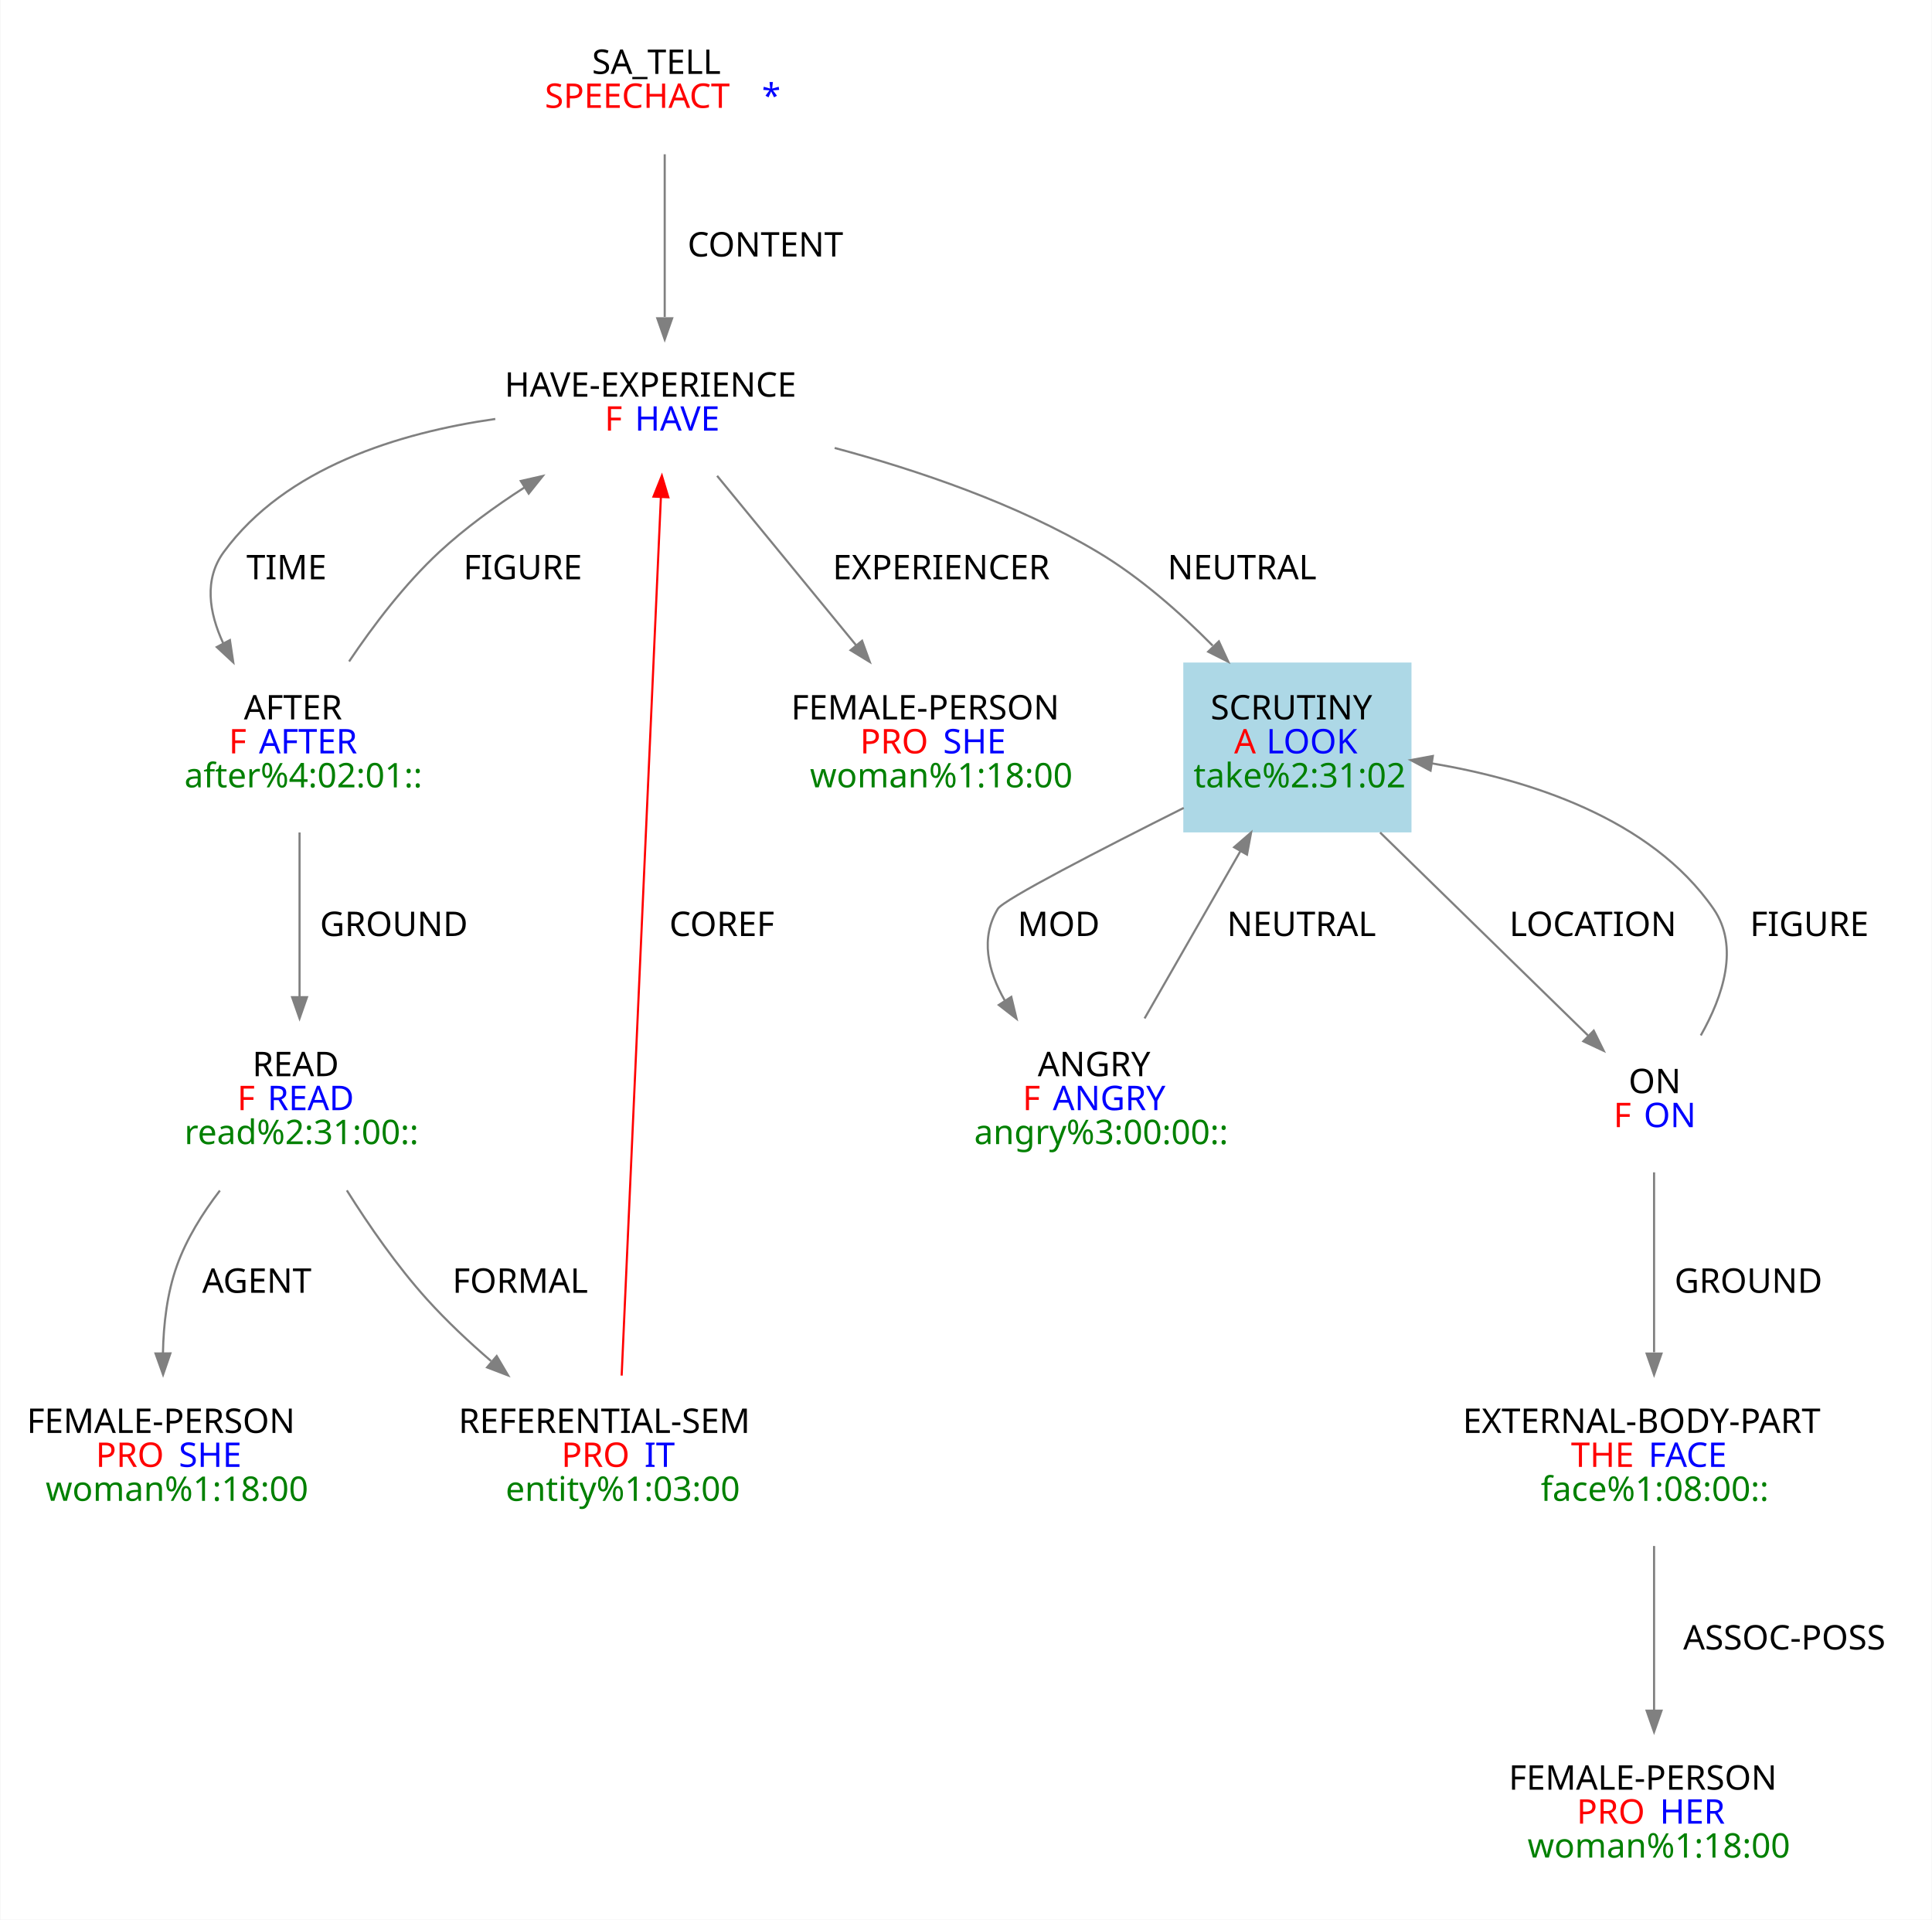
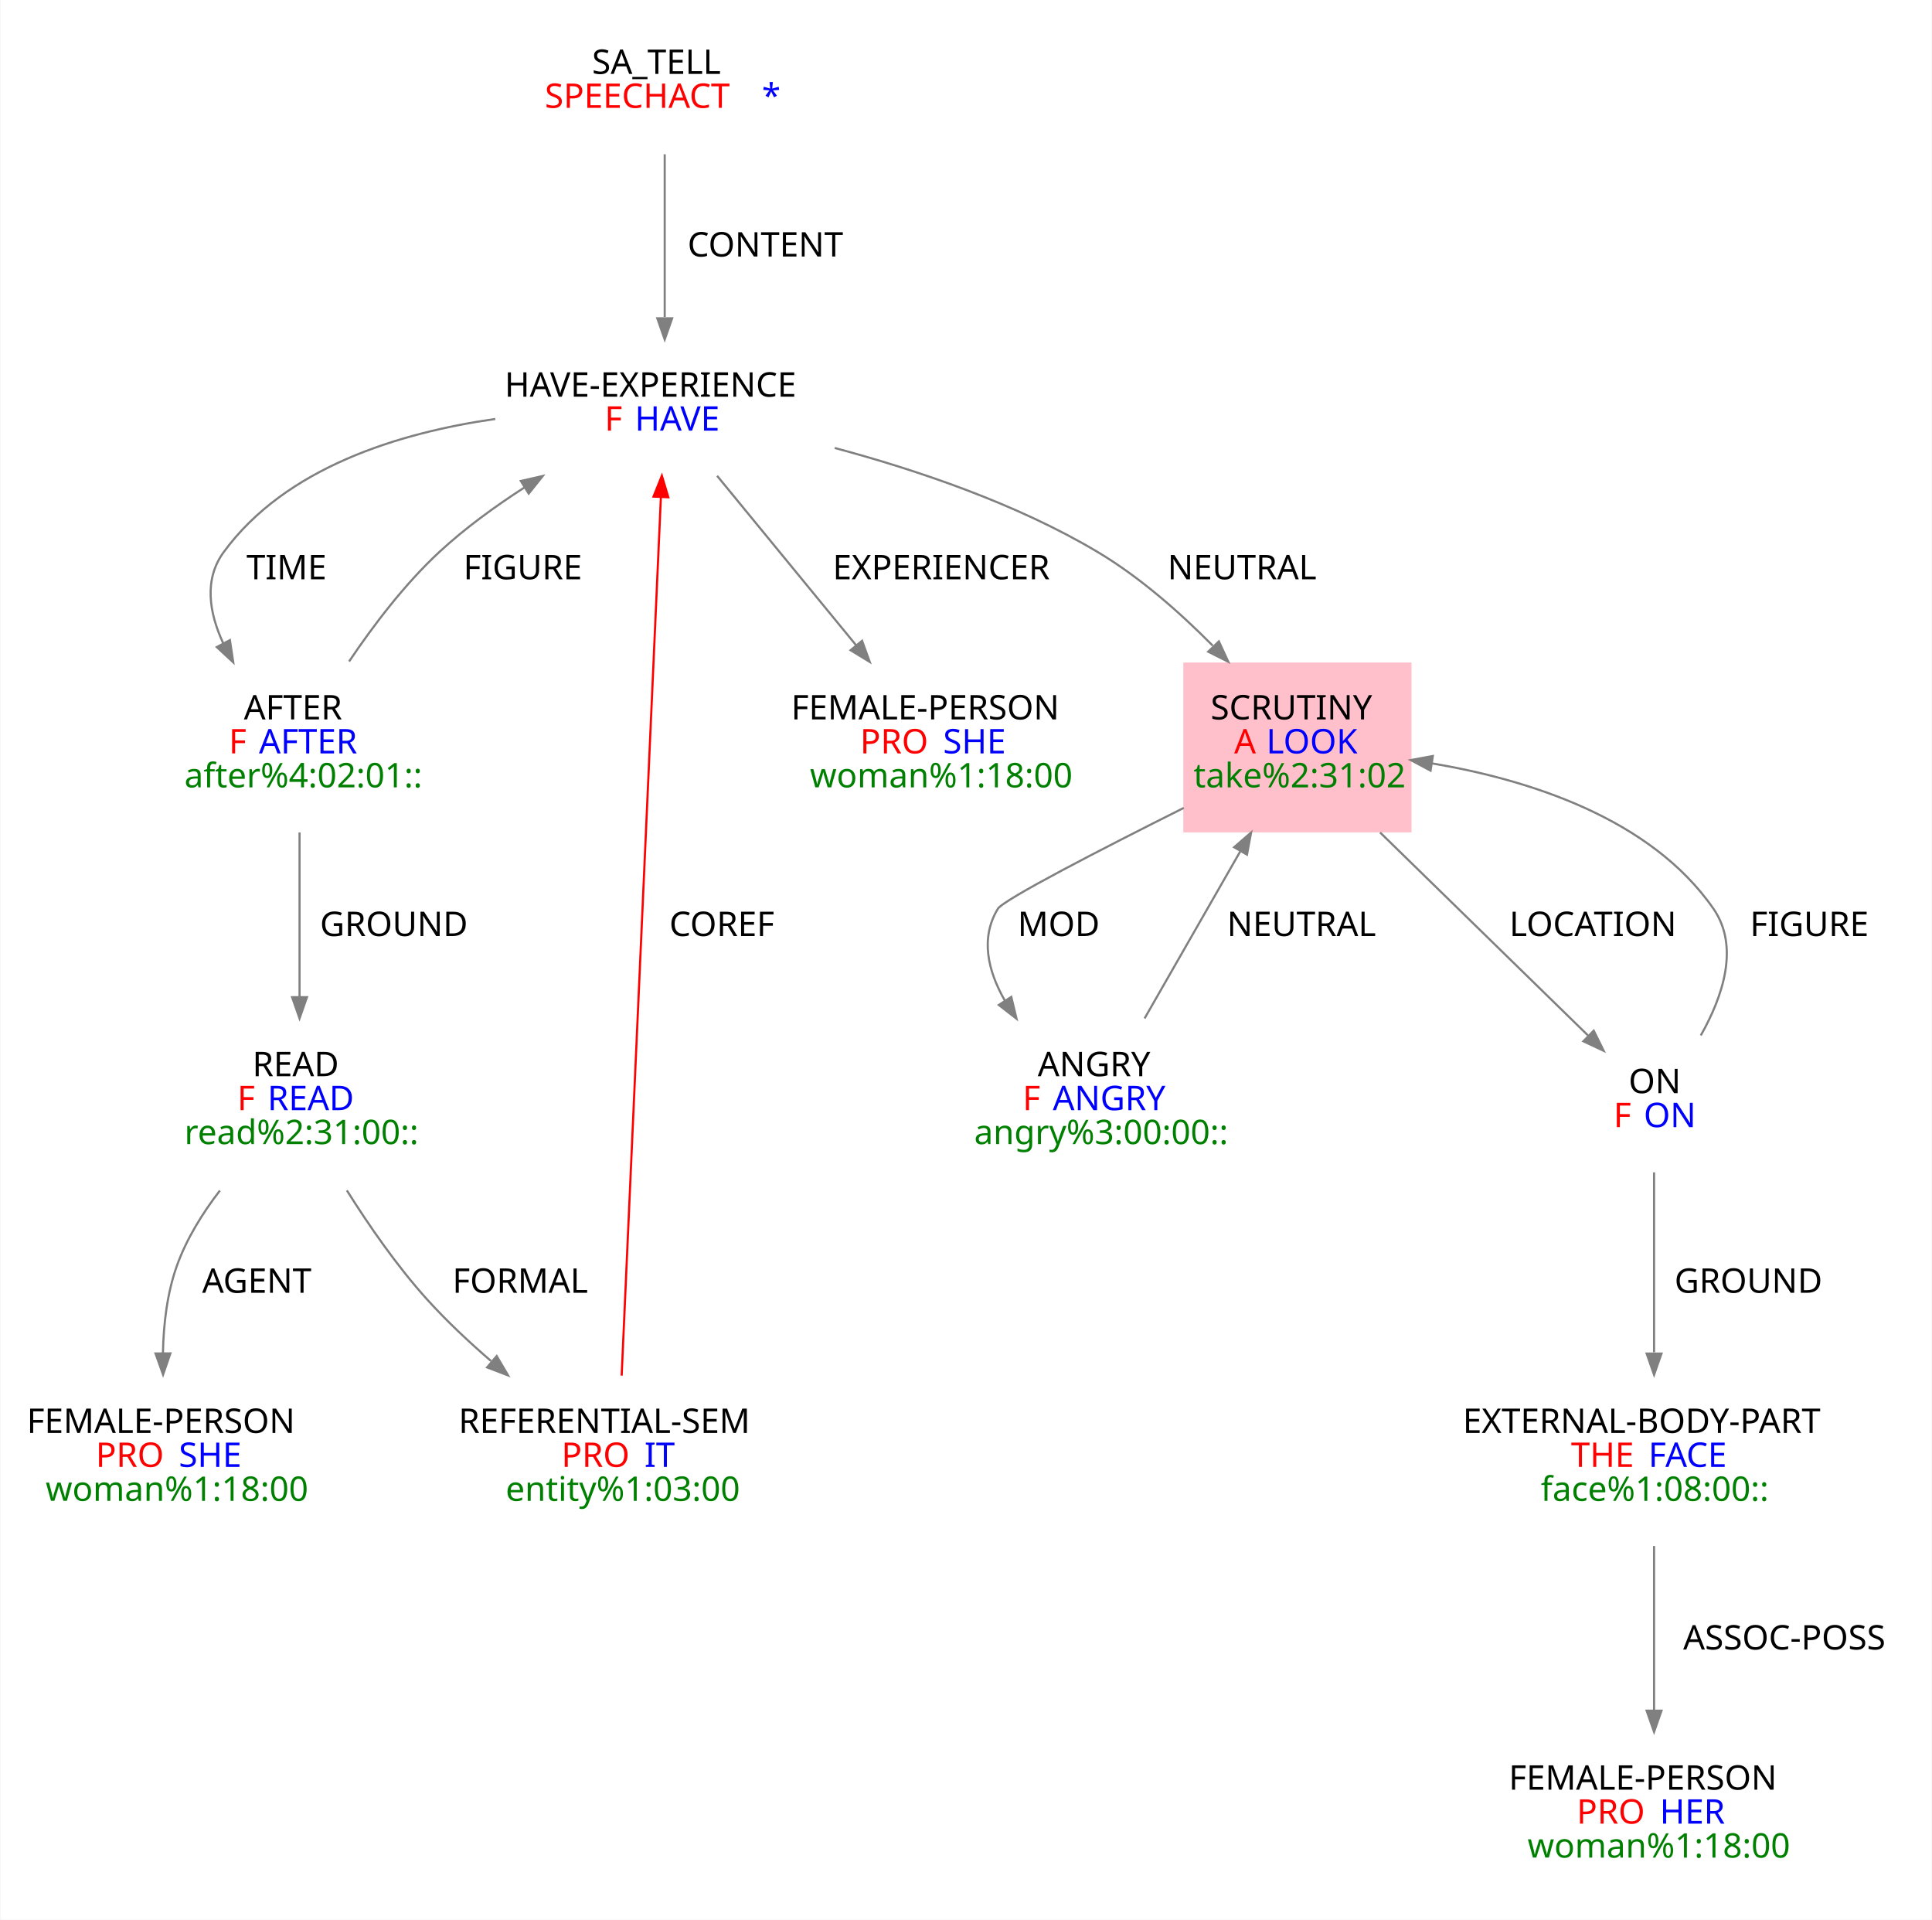
<svg xmlns="http://www.w3.org/2000/svg" xmlns:xlink="http://www.w3.org/1999/xlink" width="455pt" height="452pt" viewBox="0.00 0.00 454.81 452.00">
  <g id="graph0" class="graph" transform="scale(1 1) rotate(0) translate(4 448)">
    <polygon fill="white" stroke="transparent" points="-4,4 -4,-448 450.81,-448 450.81,4 -4,4" />
    <g id="node1" class="node">
      <g id="a_node1">
        <a xlink:href="http://trips.ihmc.us/lexicon/data/ONT::SA_TELL.xml" xlink:title="&lt;font color=&quot;green&quot;&gt;&lt;br /&gt;&lt;/font&gt; &lt;font color=&quot;black&quot;&gt;SA_TELL&lt;/font&gt; &lt;font color=&quot;green&quot;&gt;&lt;br /&gt;&lt;/font&gt; &lt;font color=&quot;red&quot;&gt;SPEECHACT&lt;/font&gt; &lt;font color=&quot;blue&quot;&gt;* &lt;/font&gt; &lt;font color=&quot;green&quot;&gt;&lt;br /&gt; &lt;/font&gt;">
          <text text-anchor="start" x="133.11" y="-430.6" font-family="Work Sans" font-size="8.00"> </text>
          <text text-anchor="start" x="135.33" y="-430.6" font-family="Work Sans" font-size="8.00">SA_TELL</text>
          <text text-anchor="start" x="169.57" y="-430.6" font-family="Work Sans" font-size="8.00"> </text>
          <text text-anchor="start" x="122" y="-422.6" font-family="Work Sans" font-size="8.00"> </text>
          <text text-anchor="start" x="124.22" y="-422.6" font-family="Work Sans" font-size="8.00" fill="red">SPEECHACT</text>
          <text text-anchor="start" x="173.12" y="-422.6" font-family="Work Sans" font-size="8.00"> </text>
          <text text-anchor="start" x="175.34" y="-422.6" font-family="Work Sans" font-size="8.00" fill="blue">* </text>
          <text text-anchor="start" x="180.68" y="-422.6" font-family="Work Sans" font-size="8.00"> </text>
          <text text-anchor="start" x="151.34" y="-414.6" font-family="Work Sans" font-size="8.00" fill="green"> </text>
        </a>
      </g>
    </g>
    <g id="node2" class="node">
      <g id="a_node2">
        <a xlink:href="http://trips.ihmc.us/lexicon/data/ONT::HAVE-EXPERIENCE.xml" xlink:title="&lt;font color=&quot;green&quot;&gt;&lt;br /&gt;&lt;/font&gt; &lt;font color=&quot;black&quot;&gt;HAVE-EXPERIENCE&lt;/font&gt; &lt;font color=&quot;green&quot;&gt;&lt;br /&gt;&lt;/font&gt; &lt;font color=&quot;red&quot;&gt;F&lt;/font&gt; &lt;font color=&quot;blue&quot;&gt;HAVE&lt;/font&gt; &lt;font color=&quot;green&quot;&gt;&lt;br /&gt; &lt;/font&gt;">
          <text text-anchor="start" x="112.51" y="-354.6" font-family="Work Sans" font-size="8.00"> </text>
          <text text-anchor="start" x="114.74" y="-354.6" font-family="Work Sans" font-size="8.00">HAVE-EXPERIENCE</text>
          <text text-anchor="start" x="190.17" y="-354.6" font-family="Work Sans" font-size="8.00"> </text>
          <text text-anchor="start" x="136.08" y="-346.6" font-family="Work Sans" font-size="8.00"> </text>
          <text text-anchor="start" x="138.3" y="-346.6" font-family="Work Sans" font-size="8.00" fill="red">F</text>
          <text text-anchor="start" x="143.19" y="-346.6" font-family="Work Sans" font-size="8.00"> </text>
          <text text-anchor="start" x="145.41" y="-346.6" font-family="Work Sans" font-size="8.00" fill="blue">HAVE</text>
          <text text-anchor="start" x="166.6" y="-346.6" font-family="Work Sans" font-size="8.00"> </text>
          <text text-anchor="start" x="151.34" y="-338.6" font-family="Work Sans" font-size="8.00" fill="green"> </text>
        </a>
      </g>
    </g>
-     <g id="edge14" class="edge">
+     <g id="edge4" class="edge">
      <path fill="none" stroke="grey" stroke-width="0.5" d="M152.45,-411.67C152.45,-400.58 152.45,-385.49 152.45,-373.38" />
      <polygon fill="grey" stroke="grey" stroke-width="0.5" points="154.2,-373.06 152.45,-368.06 150.7,-373.06 154.2,-373.06" />
      <text text-anchor="middle" x="176.16" y="-387.6" font-family="Work Sans" font-size="8.00"> CONTENT   </text>
    </g>
    <g id="node3" class="node">
      <g id="a_node3">
        <a xlink:href="http://trips.ihmc.us/lexicon/data/ONT::AFTER.xml" xlink:title="&lt;font color=&quot;green&quot;&gt;&lt;br /&gt;&lt;/font&gt; &lt;font color=&quot;black&quot;&gt;AFTER&lt;/font&gt; &lt;font color=&quot;green&quot;&gt;&lt;br /&gt;&lt;/font&gt; &lt;font color=&quot;red&quot;&gt;F&lt;/font&gt; &lt;font color=&quot;blue&quot;&gt;AFTER&lt;/font&gt; &lt;font color=&quot;green&quot;&gt;&lt;br /&gt;&lt;/font&gt; &lt;font color=&quot;green&quot;&gt;after%4:02:01::&lt;/font&gt; &lt;font color=&quot;green&quot;&gt;&lt;br /&gt; &lt;/font&gt;">
          <text text-anchor="start" x="51.12" y="-278.6" font-family="Work Sans" font-size="8.00"> </text>
          <text text-anchor="start" x="53.34" y="-278.6" font-family="Work Sans" font-size="8.00">AFTER</text>
          <text text-anchor="start" x="79.56" y="-278.6" font-family="Work Sans" font-size="8.00"> </text>
          <text text-anchor="start" x="47.56" y="-270.6" font-family="Work Sans" font-size="8.00"> </text>
          <text text-anchor="start" x="49.79" y="-270.6" font-family="Work Sans" font-size="8.00" fill="red">F</text>
          <text text-anchor="start" x="54.67" y="-270.6" font-family="Work Sans" font-size="8.00"> </text>
          <text text-anchor="start" x="56.89" y="-270.6" font-family="Work Sans" font-size="8.00" fill="blue">AFTER</text>
          <text text-anchor="start" x="83.12" y="-270.6" font-family="Work Sans" font-size="8.00"> </text>
          <text text-anchor="start" x="37.1" y="-262.6" font-family="Work Sans" font-size="8.00"> </text>
          <text text-anchor="start" x="39.32" y="-262.6" font-family="Work Sans" font-size="8.00" fill="green">after%4:02:01::</text>
          <text text-anchor="start" x="93.58" y="-262.6" font-family="Work Sans" font-size="8.00"> </text>
          <text text-anchor="start" x="65.34" y="-254.6" font-family="Work Sans" font-size="8.00" fill="green"> </text>
        </a>
      </g>
    </g>
-     <g id="edge2" class="edge">
+     <g id="edge10" class="edge">
      <path fill="none" stroke="grey" stroke-width="0.5" d="M112.55,-349.35C89.87,-346.11 63.17,-337.93 48.59,-318 43.91,-311.6 45.11,-303.79 48.49,-296.5" />
      <polygon fill="grey" stroke="grey" stroke-width="0.5" points="50.05,-297.28 50.84,-292.04 46.96,-295.64 50.05,-297.28" />
      <text text-anchor="middle" x="63.38" y="-311.6" font-family="Work Sans" font-size="8.00"> TIME   </text>
    </g>
    <g id="node7" class="node">
      <g id="a_node7">
        <a xlink:href="http://trips.ihmc.us/lexicon/data/ONT::FEMALE-PERSON.xml" xlink:title="&lt;font color=&quot;green&quot;&gt;&lt;br /&gt;&lt;/font&gt; &lt;font color=&quot;black&quot;&gt;FEMALE-PERSON&lt;/font&gt; &lt;font color=&quot;green&quot;&gt;&lt;br /&gt;&lt;/font&gt; &lt;font color=&quot;red&quot;&gt;PRO&lt;/font&gt; &lt;font color=&quot;blue&quot;&gt;SHE&lt;/font&gt; &lt;font color=&quot;green&quot;&gt;&lt;br /&gt;&lt;/font&gt; &lt;font color=&quot;green&quot;&gt;woman%1:18:00&lt;/font&gt; &lt;font color=&quot;green&quot;&gt;&lt;br /&gt; &lt;/font&gt;">
          <text text-anchor="start" x="180" y="-278.6" font-family="Work Sans" font-size="8.00"> </text>
          <text text-anchor="start" x="182.22" y="-278.6" font-family="Work Sans" font-size="8.00">FEMALE-PERSON</text>
          <text text-anchor="start" x="250.68" y="-278.6" font-family="Work Sans" font-size="8.00"> </text>
          <text text-anchor="start" x="196.22" y="-270.6" font-family="Work Sans" font-size="8.00"> </text>
          <text text-anchor="start" x="198.45" y="-270.6" font-family="Work Sans" font-size="8.00" fill="red">PRO</text>
          <text text-anchor="start" x="215.78" y="-270.6" font-family="Work Sans" font-size="8.00"> </text>
          <text text-anchor="start" x="218.01" y="-270.6" font-family="Work Sans" font-size="8.00" fill="blue">SHE</text>
          <text text-anchor="start" x="234.46" y="-270.6" font-family="Work Sans" font-size="8.00"> </text>
          <text text-anchor="start" x="184.43" y="-262.6" font-family="Work Sans" font-size="8.00"> </text>
          <text text-anchor="start" x="186.65" y="-262.6" font-family="Work Sans" font-size="8.00" fill="green">woman%1:18:00</text>
          <text text-anchor="start" x="246.25" y="-262.6" font-family="Work Sans" font-size="8.00"> </text>
          <text text-anchor="start" x="215.34" y="-254.6" font-family="Work Sans" font-size="8.00" fill="green"> </text>
        </a>
      </g>
    </g>
-     <g id="edge3" class="edge">
+     <g id="edge6" class="edge">
      <path fill="none" stroke="grey" stroke-width="0.5" d="M164.79,-335.96C174.07,-324.65 186.96,-308.94 197.54,-296.05" />
      <polygon fill="grey" stroke="grey" stroke-width="0.5" points="198.93,-297.12 200.74,-292.14 196.22,-294.9 198.93,-297.12" />
      <text text-anchor="middle" x="217.57" y="-311.6" font-family="Work Sans" font-size="8.00"> EXPERIENCER   </text>
    </g>
    <g id="node8" class="node">
      <g id="a_node8">
        <a xlink:href="http://trips.ihmc.us/lexicon/data/ONT::SCRUTINY.xml" xlink:title="&lt;font color=&quot;green&quot;&gt;&lt;br /&gt;&lt;/font&gt; &lt;font color=&quot;black&quot;&gt;SCRUTINY&lt;/font&gt; &lt;font color=&quot;green&quot;&gt;&lt;br /&gt;&lt;/font&gt; &lt;font color=&quot;red&quot;&gt;A&lt;/font&gt; &lt;font color=&quot;blue&quot;&gt;LOOK&lt;/font&gt; &lt;font color=&quot;green&quot;&gt;&lt;br /&gt;&lt;/font&gt; &lt;font color=&quot;green&quot;&gt;take%2:31:02&lt;/font&gt; &lt;font color=&quot;green&quot;&gt;&lt;br /&gt; &lt;/font&gt;">
-           <polygon fill="lightblue" stroke="transparent" points="328.32,-292 274.58,-292 274.58,-252 328.32,-252 328.32,-292" />
+           <polygon fill="pink" stroke="transparent" points="328.32,-292 274.58,-292 274.58,-252 328.32,-252 328.32,-292" />
          <text text-anchor="start" x="278.78" y="-278.6" font-family="Work Sans" font-size="8.00"> </text>
          <text text-anchor="start" x="281.01" y="-278.6" font-family="Work Sans" font-size="8.00">SCRUTINY</text>
          <text text-anchor="start" x="321.9" y="-278.6" font-family="Work Sans" font-size="8.00"> </text>
          <text text-anchor="start" x="284.33" y="-270.6" font-family="Work Sans" font-size="8.00"> </text>
          <text text-anchor="start" x="286.56" y="-270.6" font-family="Work Sans" font-size="8.00" fill="red">A</text>
          <text text-anchor="start" x="291.89" y="-270.6" font-family="Work Sans" font-size="8.00"> </text>
          <text text-anchor="start" x="294.12" y="-270.6" font-family="Work Sans" font-size="8.00" fill="blue">LOOK</text>
          <text text-anchor="start" x="316.35" y="-270.6" font-family="Work Sans" font-size="8.00"> </text>
          <text text-anchor="start" x="274.77" y="-262.6" font-family="Work Sans" font-size="8.00"> </text>
          <text text-anchor="start" x="276.99" y="-262.6" font-family="Work Sans" font-size="8.00" fill="green">take%2:31:02</text>
          <text text-anchor="start" x="325.91" y="-262.6" font-family="Work Sans" font-size="8.00"> </text>
          <text text-anchor="start" x="300.34" y="-254.6" font-family="Work Sans" font-size="8.00" fill="green"> </text>
        </a>
      </g>
    </g>
-     <g id="edge5" class="edge">
+     <g id="edge13" class="edge">
      <path fill="none" stroke="grey" stroke-width="0.5" d="M192.48,-342.52C212.06,-337.28 235.43,-329.35 254.45,-318 264.29,-312.13 273.71,-303.85 281.49,-295.99" />
      <polygon fill="grey" stroke="grey" stroke-width="0.5" points="282.96,-296.98 285.18,-292.17 280.45,-294.55 282.96,-296.98" />
      <text text-anchor="middle" x="288.42" y="-311.6" font-family="Work Sans" font-size="8.00"> NEUTRAL   </text>
    </g>
-     <g id="edge15" class="edge">
+     <g id="edge14" class="edge">
      <path fill="none" stroke="grey" stroke-width="0.5" d="M78.12,-292.25C83.84,-300.75 91.25,-310.5 99.34,-318 105.34,-323.56 112.41,-328.71 119.4,-333.21" />
      <polygon fill="grey" stroke="grey" stroke-width="0.5" points="118.56,-334.75 123.73,-335.92 120.42,-331.78 118.56,-334.75" />
      <text text-anchor="middle" x="119.01" y="-311.6" font-family="Work Sans" font-size="8.00"> FIGURE   </text>
    </g>
    <g id="node4" class="node">
      <g id="a_node4">
        <a xlink:href="http://trips.ihmc.us/lexicon/data/ONT::READ.xml" xlink:title="&lt;font color=&quot;green&quot;&gt;&lt;br /&gt;&lt;/font&gt; &lt;font color=&quot;black&quot;&gt;READ&lt;/font&gt; &lt;font color=&quot;green&quot;&gt;&lt;br /&gt;&lt;/font&gt; &lt;font color=&quot;red&quot;&gt;F&lt;/font&gt; &lt;font color=&quot;blue&quot;&gt;READ&lt;/font&gt; &lt;font color=&quot;green&quot;&gt;&lt;br /&gt;&lt;/font&gt; &lt;font color=&quot;green&quot;&gt;read%2:31:00::&lt;/font&gt; &lt;font color=&quot;green&quot;&gt;&lt;br /&gt; &lt;/font&gt;">
          <text text-anchor="start" x="53.12" y="-194.6" font-family="Work Sans" font-size="8.00"> </text>
          <text text-anchor="start" x="55.34" y="-194.6" font-family="Work Sans" font-size="8.00">READ</text>
          <text text-anchor="start" x="77.56" y="-194.6" font-family="Work Sans" font-size="8.00"> </text>
          <text text-anchor="start" x="49.56" y="-186.6" font-family="Work Sans" font-size="8.00"> </text>
          <text text-anchor="start" x="51.78" y="-186.6" font-family="Work Sans" font-size="8.00" fill="red">F</text>
          <text text-anchor="start" x="56.67" y="-186.6" font-family="Work Sans" font-size="8.00"> </text>
          <text text-anchor="start" x="58.89" y="-186.6" font-family="Work Sans" font-size="8.00" fill="blue">READ</text>
          <text text-anchor="start" x="81.12" y="-186.6" font-family="Work Sans" font-size="8.00"> </text>
          <text text-anchor="start" x="37.1" y="-178.6" font-family="Work Sans" font-size="8.00"> </text>
          <text text-anchor="start" x="39.32" y="-178.6" font-family="Work Sans" font-size="8.00" fill="green">read%2:31:00::</text>
          <text text-anchor="start" x="93.58" y="-178.6" font-family="Work Sans" font-size="8.00"> </text>
          <text text-anchor="start" x="65.34" y="-170.6" font-family="Work Sans" font-size="8.00" fill="green"> </text>
        </a>
      </g>
    </g>
-     <g id="edge10" class="edge">
+     <g id="edge11" class="edge">
      <path fill="none" stroke="grey" stroke-width="0.5" d="M66.45,-251.98C66.45,-240.47 66.45,-225.68 66.45,-213.33" />
      <polygon fill="grey" stroke="grey" stroke-width="0.5" points="68.2,-213.2 66.45,-208.2 64.7,-213.2 68.2,-213.2" />
      <text text-anchor="middle" x="88.67" y="-227.6" font-family="Work Sans" font-size="8.00"> GROUND   </text>
    </g>
    <g id="node5" class="node">
      <g id="a_node5">
        <a xlink:href="http://trips.ihmc.us/lexicon/data/ONT::FEMALE-PERSON.xml" xlink:title="&lt;font color=&quot;green&quot;&gt;&lt;br /&gt;&lt;/font&gt; &lt;font color=&quot;black&quot;&gt;FEMALE-PERSON&lt;/font&gt; &lt;font color=&quot;green&quot;&gt;&lt;br /&gt;&lt;/font&gt; &lt;font color=&quot;red&quot;&gt;PRO&lt;/font&gt; &lt;font color=&quot;blue&quot;&gt;SHE&lt;/font&gt; &lt;font color=&quot;green&quot;&gt;&lt;br /&gt;&lt;/font&gt; &lt;font color=&quot;green&quot;&gt;woman%1:18:00&lt;/font&gt; &lt;font color=&quot;green&quot;&gt;&lt;br /&gt; &lt;/font&gt;">
          <text text-anchor="start" x="0" y="-110.6" font-family="Work Sans" font-size="8.00"> </text>
          <text text-anchor="start" x="2.22" y="-110.6" font-family="Work Sans" font-size="8.00">FEMALE-PERSON</text>
          <text text-anchor="start" x="70.68" y="-110.6" font-family="Work Sans" font-size="8.00"> </text>
          <text text-anchor="start" x="16.22" y="-102.6" font-family="Work Sans" font-size="8.00"> </text>
          <text text-anchor="start" x="18.45" y="-102.6" font-family="Work Sans" font-size="8.00" fill="red">PRO</text>
          <text text-anchor="start" x="35.78" y="-102.6" font-family="Work Sans" font-size="8.00"> </text>
          <text text-anchor="start" x="38.01" y="-102.6" font-family="Work Sans" font-size="8.00" fill="blue">SHE</text>
          <text text-anchor="start" x="54.46" y="-102.6" font-family="Work Sans" font-size="8.00"> </text>
          <text text-anchor="start" x="4.43" y="-94.6" font-family="Work Sans" font-size="8.00"> </text>
          <text text-anchor="start" x="6.65" y="-94.6" font-family="Work Sans" font-size="8.00" fill="green">woman%1:18:00</text>
          <text text-anchor="start" x="66.25" y="-94.6" font-family="Work Sans" font-size="8.00"> </text>
          <text text-anchor="start" x="35.34" y="-86.6" font-family="Work Sans" font-size="8.00" fill="green"> </text>
        </a>
      </g>
    </g>
-     <g id="edge1" class="edge">
+     <g id="edge2" class="edge">
      <path fill="none" stroke="grey" stroke-width="0.5" d="M47.69,-167.67C43.6,-162.35 39.83,-156.29 37.58,-150 35.27,-143.55 34.41,-136.24 34.28,-129.42" />
      <polygon fill="grey" stroke="grey" stroke-width="0.5" points="36.03,-129.33 34.31,-124.32 32.53,-129.31 36.03,-129.33" />
      <text text-anchor="middle" x="56.39" y="-143.6" font-family="Work Sans" font-size="8.00"> AGENT   </text>
    </g>
    <g id="node6" class="node">
      <g id="a_node6">
        <a xlink:href="http://trips.ihmc.us/lexicon/data/ONT::REFERENTIAL-SEM.xml" xlink:title="&lt;font color=&quot;green&quot;&gt;&lt;br /&gt;&lt;/font&gt; &lt;font color=&quot;black&quot;&gt;REFERENTIAL-SEM&lt;/font&gt; &lt;font color=&quot;green&quot;&gt;&lt;br /&gt;&lt;/font&gt; &lt;font color=&quot;red&quot;&gt;PRO&lt;/font&gt; &lt;font color=&quot;blue&quot;&gt;IT&lt;/font&gt; &lt;font color=&quot;green&quot;&gt;&lt;br /&gt;&lt;/font&gt; &lt;font color=&quot;green&quot;&gt;entity%1:03:00&lt;/font&gt; &lt;font color=&quot;green&quot;&gt;&lt;br /&gt; &lt;/font&gt;">
          <text text-anchor="start" x="101.67" y="-110.6" font-family="Work Sans" font-size="8.00"> </text>
          <text text-anchor="start" x="103.89" y="-110.6" font-family="Work Sans" font-size="8.00">REFERENTIAL-SEM</text>
          <text text-anchor="start" x="179.01" y="-110.6" font-family="Work Sans" font-size="8.00"> </text>
          <text text-anchor="start" x="125.89" y="-102.6" font-family="Work Sans" font-size="8.00"> </text>
          <text text-anchor="start" x="128.12" y="-102.6" font-family="Work Sans" font-size="8.00" fill="red">PRO</text>
          <text text-anchor="start" x="145.45" y="-102.6" font-family="Work Sans" font-size="8.00"> </text>
          <text text-anchor="start" x="147.68" y="-102.6" font-family="Work Sans" font-size="8.00" fill="blue">IT</text>
          <text text-anchor="start" x="154.79" y="-102.6" font-family="Work Sans" font-size="8.00"> </text>
          <text text-anchor="start" x="112.77" y="-94.6" font-family="Work Sans" font-size="8.00"> </text>
          <text text-anchor="start" x="114.99" y="-94.6" font-family="Work Sans" font-size="8.00" fill="green">entity%1:03:00</text>
          <text text-anchor="start" x="167.91" y="-94.6" font-family="Work Sans" font-size="8.00"> </text>
          <text text-anchor="start" x="140.34" y="-86.6" font-family="Work Sans" font-size="8.00" fill="green"> </text>
        </a>
      </g>
    </g>
-     <g id="edge6" class="edge">
+     <g id="edge7" class="edge">
      <path fill="none" stroke="grey" stroke-width="0.5" d="M77.59,-167.71C82.82,-159.39 89.46,-149.8 96.52,-142 101.06,-136.98 106.29,-132.06 111.55,-127.53" />
      <polygon fill="grey" stroke="grey" stroke-width="0.5" points="112.88,-128.7 115.57,-124.14 110.62,-126.03 112.88,-128.7" />
      <text text-anchor="middle" x="118.42" y="-143.6" font-family="Work Sans" font-size="8.00"> FORMAL   </text>
    </g>
-     <g id="edge11" class="edge">
+     <g id="edge9" class="edge">
      <path fill="none" stroke="red" stroke-width="0.5" d="M142.31,-124.1C144.34,-169.66 149.47,-284.37 151.55,-330.91" />
      <polygon fill="red" stroke="red" stroke-width="0.5" points="149.81,-331.07 151.78,-335.98 153.3,-330.91 149.81,-331.07" />
      <text text-anchor="middle" x="165.9" y="-227.6" font-family="Work Sans" font-size="8.00"> COREF   </text>
    </g>
    <g id="node9" class="node">
      <g id="a_node9">
        <a xlink:href="http://trips.ihmc.us/lexicon/data/ONT::ANGRY.xml" xlink:title="&lt;font color=&quot;green&quot;&gt;&lt;br /&gt;&lt;/font&gt; &lt;font color=&quot;black&quot;&gt;ANGRY&lt;/font&gt; &lt;font color=&quot;green&quot;&gt;&lt;br /&gt;&lt;/font&gt; &lt;font color=&quot;red&quot;&gt;F&lt;/font&gt; &lt;font color=&quot;blue&quot;&gt;ANGRY&lt;/font&gt; &lt;font color=&quot;green&quot;&gt;&lt;br /&gt;&lt;/font&gt; &lt;font color=&quot;green&quot;&gt;angry%3:00:00::&lt;/font&gt; &lt;font color=&quot;green&quot;&gt;&lt;br /&gt; &lt;/font&gt;">
          <text text-anchor="start" x="238.07" y="-194.6" font-family="Work Sans" font-size="8.00"> </text>
          <text text-anchor="start" x="240.3" y="-194.6" font-family="Work Sans" font-size="8.00">ANGRY</text>
          <text text-anchor="start" x="268.61" y="-194.6" font-family="Work Sans" font-size="8.00"> </text>
          <text text-anchor="start" x="234.52" y="-186.6" font-family="Work Sans" font-size="8.00"> </text>
          <text text-anchor="start" x="236.74" y="-186.6" font-family="Work Sans" font-size="8.00" fill="red">F</text>
          <text text-anchor="start" x="241.63" y="-186.6" font-family="Work Sans" font-size="8.00"> </text>
          <text text-anchor="start" x="243.85" y="-186.6" font-family="Work Sans" font-size="8.00" fill="blue">ANGRY</text>
          <text text-anchor="start" x="272.16" y="-186.6" font-family="Work Sans" font-size="8.00"> </text>
          <text text-anchor="start" x="223.1" y="-178.6" font-family="Work Sans" font-size="8.00"> </text>
          <text text-anchor="start" x="225.32" y="-178.6" font-family="Work Sans" font-size="8.00" fill="green">angry%3:00:00::</text>
          <text text-anchor="start" x="283.58" y="-178.6" font-family="Work Sans" font-size="8.00"> </text>
          <text text-anchor="start" x="253.34" y="-170.6" font-family="Work Sans" font-size="8.00" fill="green"> </text>
        </a>
      </g>
    </g>
-     <g id="edge7" class="edge">
+     <g id="edge1" class="edge">
      <path fill="none" stroke="grey" stroke-width="0.5" d="M274.69,-257.77C255.28,-248.05 232.21,-236.17 230.9,-234 226.74,-227.13 228.52,-219.45 232.55,-212.4" />
      <polygon fill="grey" stroke="grey" stroke-width="0.5" points="234.07,-213.27 235.31,-208.12 231.13,-211.37 234.07,-213.27" />
      <text text-anchor="middle" x="245.23" y="-227.6" font-family="Work Sans" font-size="8.00"> MOD   </text>
    </g>
    <g id="node10" class="node">
      <g id="a_node10">
        <a xlink:href="http://trips.ihmc.us/lexicon/data/ONT::ON.xml" xlink:title="&lt;font color=&quot;green&quot;&gt;&lt;br /&gt;&lt;/font&gt; &lt;font color=&quot;black&quot;&gt;ON&lt;/font&gt; &lt;font color=&quot;green&quot;&gt;&lt;br /&gt;&lt;/font&gt; &lt;font color=&quot;red&quot;&gt;F&lt;/font&gt; &lt;font color=&quot;blue&quot;&gt;ON&lt;/font&gt; &lt;font color=&quot;green&quot;&gt;&lt;br /&gt; &lt;/font&gt;">
          <text text-anchor="start" x="377.23" y="-190.6" font-family="Work Sans" font-size="8.00"> </text>
          <text text-anchor="start" x="379.45" y="-190.6" font-family="Work Sans" font-size="8.00">ON</text>
          <text text-anchor="start" x="391.45" y="-190.6" font-family="Work Sans" font-size="8.00"> </text>
          <text text-anchor="start" x="373.67" y="-182.6" font-family="Work Sans" font-size="8.00"> </text>
          <text text-anchor="start" x="375.9" y="-182.6" font-family="Work Sans" font-size="8.00" fill="red">F</text>
          <text text-anchor="start" x="380.78" y="-182.6" font-family="Work Sans" font-size="8.00"> </text>
          <text text-anchor="start" x="383.01" y="-182.6" font-family="Work Sans" font-size="8.00" fill="blue">ON</text>
          <text text-anchor="start" x="395.01" y="-182.6" font-family="Work Sans" font-size="8.00"> </text>
          <text text-anchor="start" x="384.34" y="-174.6" font-family="Work Sans" font-size="8.00" fill="green"> </text>
        </a>
      </g>
    </g>
-     <g id="edge8" class="edge">
+     <g id="edge5" class="edge">
      <path fill="none" stroke="grey" stroke-width="0.5" d="M320.93,-251.98C335.82,-237.45 356.06,-217.69 369.88,-204.2" />
      <polygon fill="grey" stroke="grey" stroke-width="0.5" points="371.24,-205.32 373.59,-200.57 368.79,-202.82 371.24,-205.32" />
      <text text-anchor="middle" x="371.05" y="-227.6" font-family="Work Sans" font-size="8.00"> LOCATION   </text>
    </g>
    <g id="edge12" class="edge">
      <path fill="none" stroke="grey" stroke-width="0.5" d="M265.46,-208.2C272.19,-219.95 280.85,-235.07 287.99,-247.52" />
      <polygon fill="grey" stroke="grey" stroke-width="0.5" points="286.55,-248.51 290.55,-251.98 289.58,-246.77 286.55,-248.51" />
      <text text-anchor="middle" x="302.42" y="-227.6" font-family="Work Sans" font-size="8.00"> NEUTRAL   </text>
    </g>
-     <g id="edge9" class="edge">
+     <g id="edge8" class="edge">
      <path fill="none" stroke="grey" stroke-width="0.5" d="M396.45,-204.19C401.68,-213.43 405.59,-225.12 399.45,-234 384.64,-255.42 355.75,-264.45 333.15,-268.25" />
      <polygon fill="grey" stroke="grey" stroke-width="0.5" points="332.81,-266.54 328.14,-269.03 333.35,-269.99 332.81,-266.54" />
      <text text-anchor="middle" x="422.01" y="-227.6" font-family="Work Sans" font-size="8.00"> FIGURE   </text>
    </g>
    <g id="node11" class="node">
      <g id="a_node11">
        <a xlink:href="http://trips.ihmc.us/lexicon/data/ONT::EXTERNAL-BODY-PART.xml" xlink:title="&lt;font color=&quot;green&quot;&gt;&lt;br /&gt;&lt;/font&gt; &lt;font color=&quot;black&quot;&gt;EXTERNAL-BODY-PART&lt;/font&gt; &lt;font color=&quot;green&quot;&gt;&lt;br /&gt;&lt;/font&gt; &lt;font color=&quot;red&quot;&gt;THE&lt;/font&gt; &lt;font color=&quot;blue&quot;&gt;FACE&lt;/font&gt; &lt;font color=&quot;green&quot;&gt;&lt;br /&gt;&lt;/font&gt; &lt;font color=&quot;green&quot;&gt;face%1:08:00::&lt;/font&gt; &lt;font color=&quot;green&quot;&gt;&lt;br /&gt; &lt;/font&gt;">
          <text text-anchor="start" x="338.18" y="-110.6" font-family="Work Sans" font-size="8.00"> </text>
          <text text-anchor="start" x="340.4" y="-110.6" font-family="Work Sans" font-size="8.00">EXTERNAL-BODY-PART</text>
          <text text-anchor="start" x="430.5" y="-110.6" font-family="Work Sans" font-size="8.00"> </text>
          <text text-anchor="start" x="363.67" y="-102.6" font-family="Work Sans" font-size="8.00"> </text>
          <text text-anchor="start" x="365.89" y="-102.6" font-family="Work Sans" font-size="8.00" fill="red">THE</text>
          <text text-anchor="start" x="381.89" y="-102.6" font-family="Work Sans" font-size="8.00"> </text>
          <text text-anchor="start" x="384.11" y="-102.6" font-family="Work Sans" font-size="8.00" fill="blue">FACE</text>
          <text text-anchor="start" x="405.01" y="-102.6" font-family="Work Sans" font-size="8.00"> </text>
          <text text-anchor="start" x="356.54" y="-94.6" font-family="Work Sans" font-size="8.00"> </text>
          <text text-anchor="start" x="358.77" y="-94.6" font-family="Work Sans" font-size="8.00" fill="green">face%1:08:00::</text>
          <text text-anchor="start" x="412.14" y="-94.6" font-family="Work Sans" font-size="8.00"> </text>
          <text text-anchor="start" x="384.34" y="-86.6" font-family="Work Sans" font-size="8.00" fill="green"> </text>
        </a>
      </g>
    </g>
-     <g id="edge4" class="edge">
+     <g id="edge15" class="edge">
      <path fill="none" stroke="grey" stroke-width="0.5" d="M385.45,-171.96C385.45,-160.12 385.45,-143.38 385.45,-129.6" />
      <polygon fill="grey" stroke="grey" stroke-width="0.5" points="387.2,-129.29 385.45,-124.29 383.7,-129.29 387.2,-129.29" />
      <text text-anchor="middle" x="407.67" y="-143.6" font-family="Work Sans" font-size="8.00"> GROUND   </text>
    </g>
    <g id="node12" class="node">
      <g id="a_node12">
        <a xlink:href="http://trips.ihmc.us/lexicon/data/ONT::FEMALE-PERSON.xml" xlink:title="&lt;font color=&quot;green&quot;&gt;&lt;br /&gt;&lt;/font&gt; &lt;font color=&quot;black&quot;&gt;FEMALE-PERSON&lt;/font&gt; &lt;font color=&quot;green&quot;&gt;&lt;br /&gt;&lt;/font&gt; &lt;font color=&quot;red&quot;&gt;PRO&lt;/font&gt; &lt;font color=&quot;blue&quot;&gt;HER&lt;/font&gt; &lt;font color=&quot;green&quot;&gt;&lt;br /&gt;&lt;/font&gt; &lt;font color=&quot;green&quot;&gt;woman%1:18:00&lt;/font&gt; &lt;font color=&quot;green&quot;&gt;&lt;br /&gt; &lt;/font&gt;">
          <text text-anchor="start" x="349" y="-26.6" font-family="Work Sans" font-size="8.00"> </text>
          <text text-anchor="start" x="351.22" y="-26.6" font-family="Work Sans" font-size="8.00">FEMALE-PERSON</text>
          <text text-anchor="start" x="419.68" y="-26.6" font-family="Work Sans" font-size="8.00"> </text>
          <text text-anchor="start" x="365" y="-18.6" font-family="Work Sans" font-size="8.00"> </text>
          <text text-anchor="start" x="367.23" y="-18.6" font-family="Work Sans" font-size="8.00" fill="red">PRO</text>
          <text text-anchor="start" x="384.56" y="-18.6" font-family="Work Sans" font-size="8.00"> </text>
          <text text-anchor="start" x="386.79" y="-18.6" font-family="Work Sans" font-size="8.00" fill="blue">HER</text>
          <text text-anchor="start" x="403.68" y="-18.6" font-family="Work Sans" font-size="8.00"> </text>
          <text text-anchor="start" x="353.43" y="-10.6" font-family="Work Sans" font-size="8.00"> </text>
          <text text-anchor="start" x="355.65" y="-10.6" font-family="Work Sans" font-size="8.00" fill="green">woman%1:18:00</text>
          <text text-anchor="start" x="415.25" y="-10.6" font-family="Work Sans" font-size="8.00"> </text>
          <text text-anchor="start" x="384.34" y="-2.6" font-family="Work Sans" font-size="8.00" fill="green"> </text>
        </a>
      </g>
    </g>
-     <g id="edge13" class="edge">
+     <g id="edge3" class="edge">
      <path fill="none" stroke="grey" stroke-width="0.5" d="M385.45,-83.98C385.45,-72.47 385.45,-57.68 385.45,-45.33" />
      <polygon fill="grey" stroke="grey" stroke-width="0.5" points="387.2,-45.2 385.45,-40.2 383.7,-45.2 387.2,-45.2" />
      <text text-anchor="middle" x="416.13" y="-59.6" font-family="Work Sans" font-size="8.00"> ASSOC-POSS   </text>
    </g>
  </g>
</svg>
